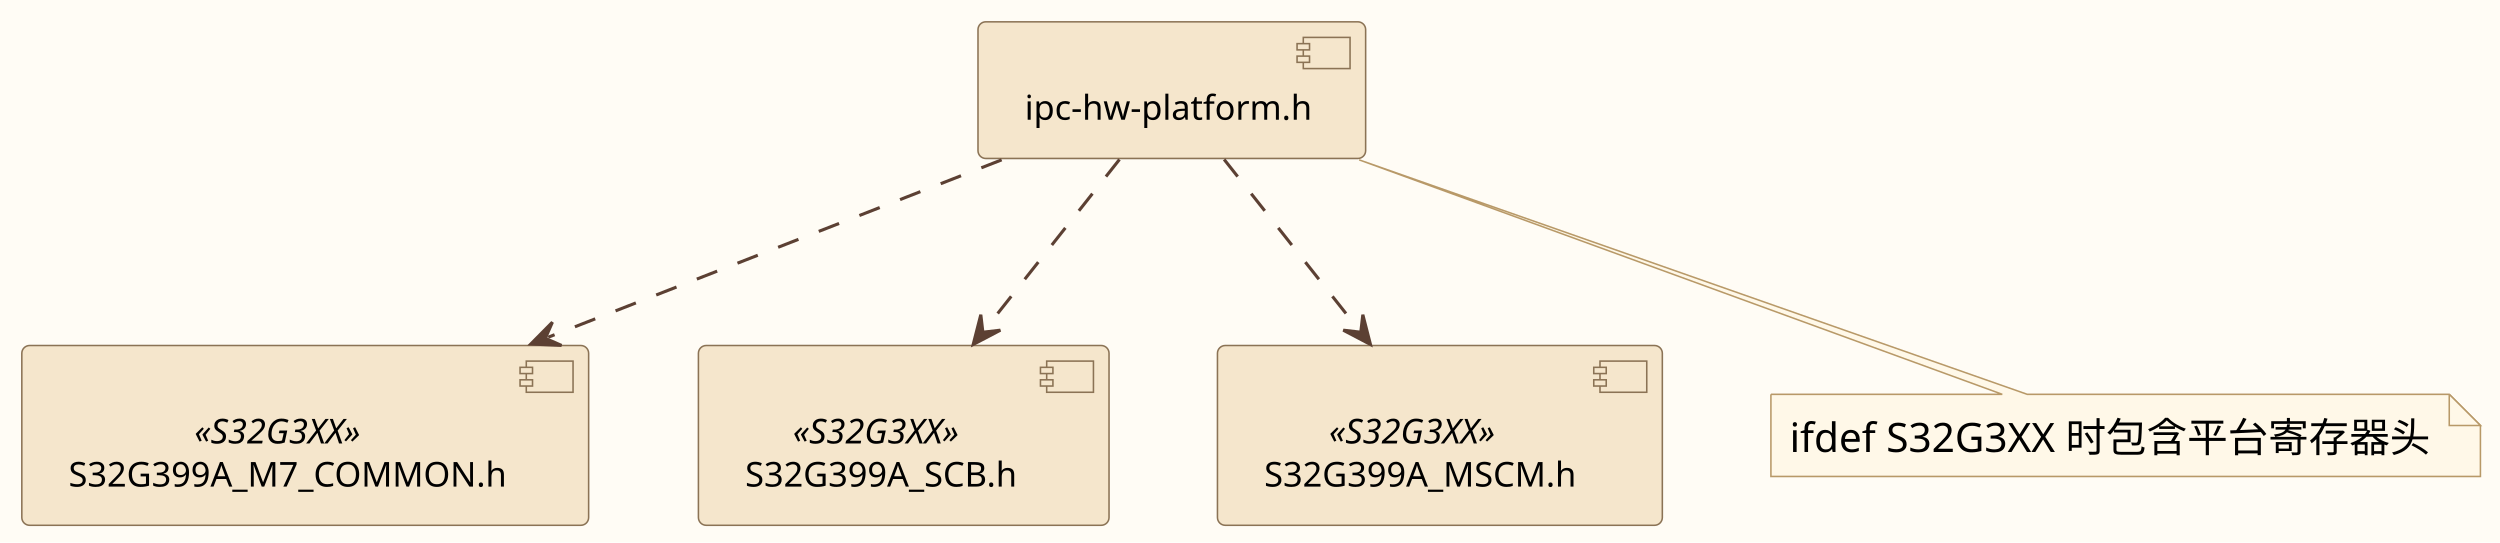
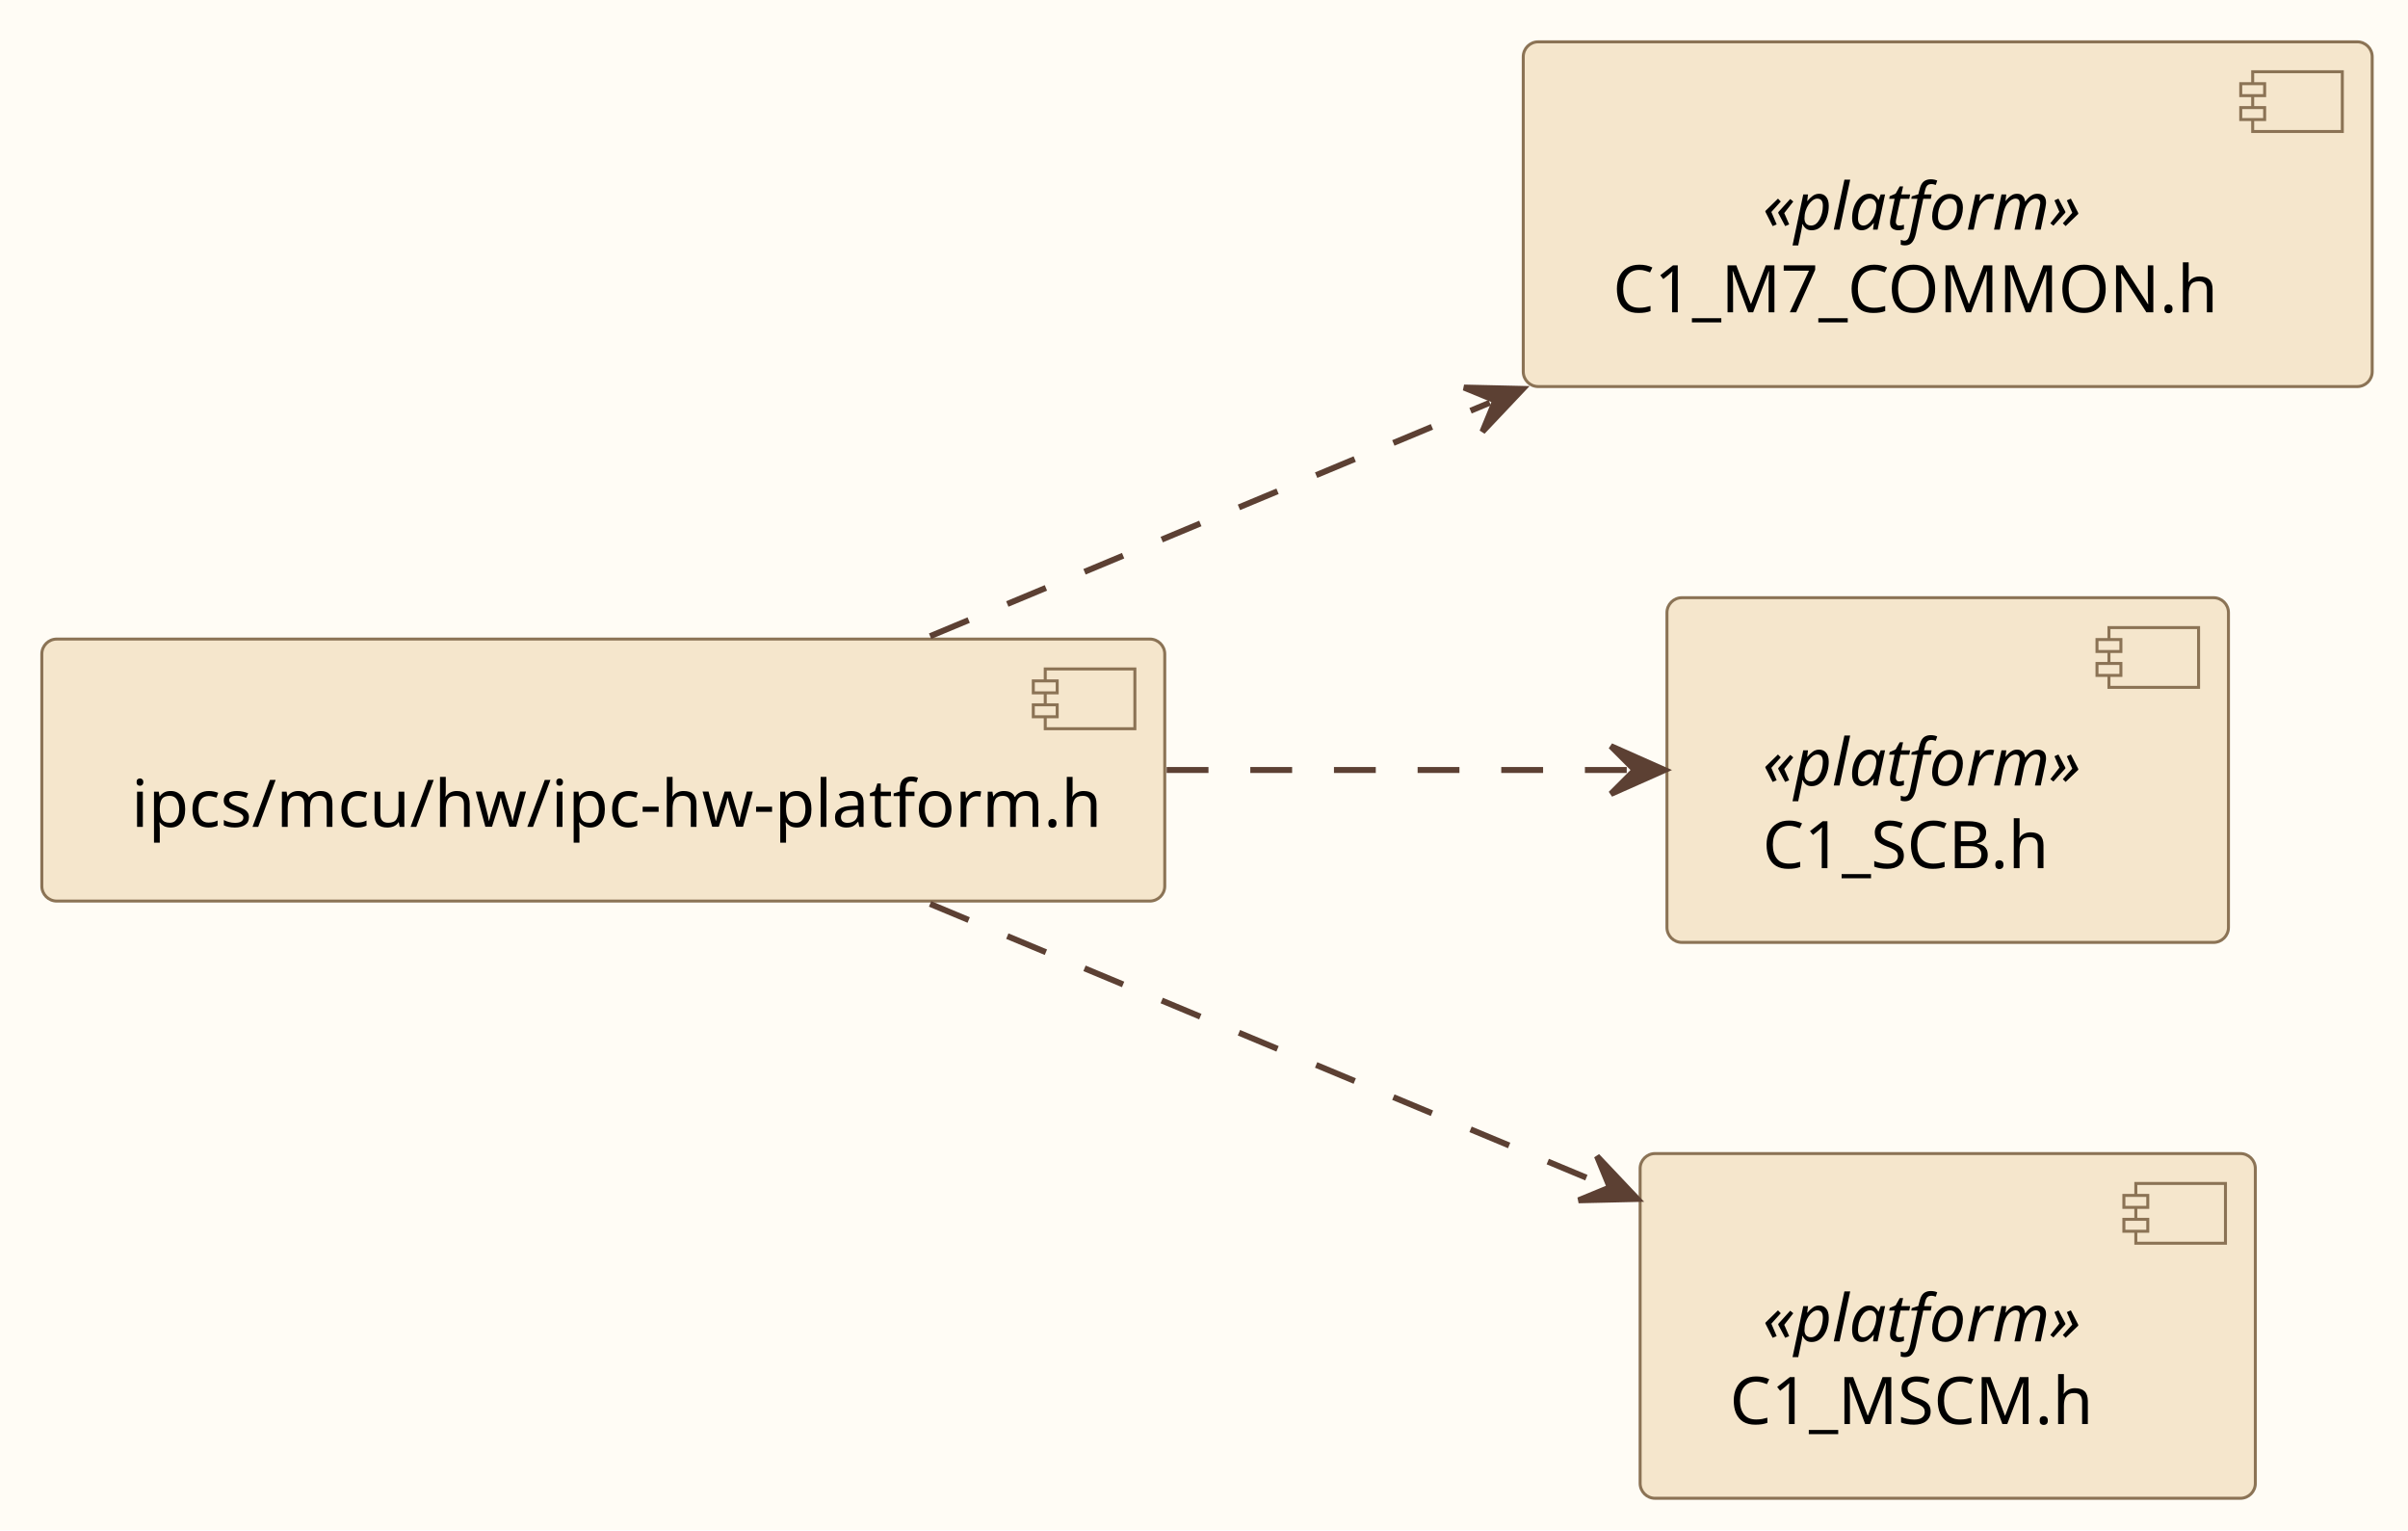
- <svg xmlns="http://www.w3.org/2000/svg" contentStyleType="text/css" data-diagram-type="DESCRIPTION" height="174px" preserveAspectRatio="none" style="width:802px;height:174px;background:#FFFCF5;" version="1.1" viewBox="0 0 802 174" width="802px" zoomAndPan="magnify">
+ <svg xmlns="http://www.w3.org/2000/svg" contentStyleType="text/css" data-diagram-type="DESCRIPTION" height="256px" preserveAspectRatio="none" style="width:403px;height:256px;background:#FFFCF5;" version="1.1" viewBox="0 0 403 256" width="403px" zoomAndPan="magnify">
  <defs />
  <g>
-     <rect fill="#FFFCF5" height="174" style="stroke:none;stroke-width:1;" width="802" x="0" y="0" />
-     <g class="entity" data-qualified-name="SRC" data-source-line="16" id="ent0002">
-       <rect fill="#F5E6CC" height="43.836" rx="2.5" ry="2.5" style="stroke:#8B7355;stroke-width:0.5;" width="124.358" x="313.74" y="7" />
-       <rect fill="#F5E6CC" height="10" style="stroke:#8B7355;stroke-width:0.5;" width="15" x="418.098" y="12" />
-       <rect fill="#F5E6CC" height="2" style="stroke:#8B7355;stroke-width:0.5;" width="4" x="416.098" y="14" />
-       <rect fill="#F5E6CC" height="2" style="stroke:#8B7355;stroke-width:0.5;" width="4" x="416.098" y="18" />
-       <text fill="#000000" font-family="sans-serif" font-size="11" lengthAdjust="spacing" textLength="84.358" x="328.74" y="38.419">ipc-hw-platform.h</text>
+     <rect fill="#FFFCF5" height="256" style="stroke:none;stroke-width:1;" width="403" x="0" y="0" />
+     <g class="entity" data-qualified-name="SRC" data-source-line="17" id="ent0002">
+       <rect fill="#F5E6CC" height="43.836" rx="2.5" ry="2.5" style="stroke:#8B7355;stroke-width:0.5;" width="187.931" x="7" y="106.92" />
+       <rect fill="#F5E6CC" height="10" style="stroke:#8B7355;stroke-width:0.5;" width="15" x="174.931" y="111.92" />
+       <rect fill="#F5E6CC" height="2" style="stroke:#8B7355;stroke-width:0.5;" width="4" x="172.931" y="113.92" />
+       <rect fill="#F5E6CC" height="2" style="stroke:#8B7355;stroke-width:0.5;" width="4" x="172.931" y="117.92" />
+       <text fill="#000000" font-family="sans-serif" font-size="11" lengthAdjust="spacing" textLength="147.931" x="22" y="138.339">ipcs/mcu/hw/ipc-hw-platform.h</text>
    </g>
-     <g class="entity" data-qualified-name="H0" data-source-line="17" id="ent0003">
-       <rect fill="#F5E6CC" height="57.672" rx="2.5" ry="2.5" style="stroke:#8B7355;stroke-width:0.5;" width="181.834" x="7" y="110.84" />
-       <rect fill="#F5E6CC" height="10" style="stroke:#8B7355;stroke-width:0.5;" width="15" x="168.834" y="115.84" />
-       <rect fill="#F5E6CC" height="2" style="stroke:#8B7355;stroke-width:0.5;" width="4" x="166.834" y="117.84" />
-       <rect fill="#F5E6CC" height="2" style="stroke:#8B7355;stroke-width:0.5;" width="4" x="166.834" y="121.84" />
-       <text fill="#000000" font-family="sans-serif" font-size="11" font-style="italic" lengthAdjust="spacing" textLength="61.155" x="62.34" y="142.259">«S32G3XX»</text>
-       <text fill="#000000" font-family="sans-serif" font-size="11" lengthAdjust="spacing" textLength="141.834" x="22" y="156.095">S32G399A_M7_COMMON.h</text>
+     <g class="entity" data-qualified-name="H0" data-source-line="18" id="ent0003">
+       <rect fill="#F5E6CC" height="57.672" rx="2.5" ry="2.5" style="stroke:#8B7355;stroke-width:0.5;" width="142.078" x="254.93" y="7" />
+       <rect fill="#F5E6CC" height="10" style="stroke:#8B7355;stroke-width:0.5;" width="15" x="377.008" y="12" />
+       <rect fill="#F5E6CC" height="2" style="stroke:#8B7355;stroke-width:0.5;" width="4" x="375.008" y="14" />
+       <rect fill="#F5E6CC" height="2" style="stroke:#8B7355;stroke-width:0.5;" width="4" x="375.008" y="18" />
+       <text fill="#000000" font-family="sans-serif" font-size="11" font-style="italic" lengthAdjust="spacing" textLength="51.971" x="294.983" y="38.419">«platform»</text>
+       <text fill="#000000" font-family="sans-serif" font-size="11" lengthAdjust="spacing" textLength="102.078" x="269.93" y="52.255">C1_M7_COMMON.h</text>
    </g>
-     <g class="entity" data-qualified-name="H1" data-source-line="18" id="ent0004">
-       <rect fill="#F5E6CC" height="57.672" rx="2.5" ry="2.5" style="stroke:#8B7355;stroke-width:0.5;" width="131.727" x="224.05" y="110.84" />
-       <rect fill="#F5E6CC" height="10" style="stroke:#8B7355;stroke-width:0.5;" width="15" x="335.777" y="115.84" />
-       <rect fill="#F5E6CC" height="2" style="stroke:#8B7355;stroke-width:0.5;" width="4" x="333.777" y="117.84" />
-       <rect fill="#F5E6CC" height="2" style="stroke:#8B7355;stroke-width:0.5;" width="4" x="333.777" y="121.84" />
-       <text fill="#000000" font-family="sans-serif" font-size="11" font-style="italic" lengthAdjust="spacing" textLength="61.155" x="254.336" y="142.259">«S32G3XX»</text>
-       <text fill="#000000" font-family="sans-serif" font-size="11" lengthAdjust="spacing" textLength="91.728" x="239.05" y="156.095">S32G399A_SCB.h</text>
+     <g class="entity" data-qualified-name="H1" data-source-line="19" id="ent0004">
+       <rect fill="#F5E6CC" height="57.672" rx="2.5" ry="2.5" style="stroke:#8B7355;stroke-width:0.5;" width="93.971" x="278.98" y="100" />
+       <rect fill="#F5E6CC" height="10" style="stroke:#8B7355;stroke-width:0.5;" width="15" x="352.951" y="105" />
+       <rect fill="#F5E6CC" height="2" style="stroke:#8B7355;stroke-width:0.5;" width="4" x="350.951" y="107" />
+       <rect fill="#F5E6CC" height="2" style="stroke:#8B7355;stroke-width:0.5;" width="4" x="350.951" y="111" />
+       <text fill="#000000" font-family="sans-serif" font-size="11" font-style="italic" lengthAdjust="spacing" textLength="51.971" x="294.98" y="131.419">«platform»</text>
+       <text fill="#000000" font-family="sans-serif" font-size="11" lengthAdjust="spacing" textLength="51.971" x="294.98" y="145.255">C1_SCB.h</text>
    </g>
-     <g class="entity" data-qualified-name="H2" data-source-line="19" id="ent0005">
-       <rect fill="#F5E6CC" height="57.672" rx="2.5" ry="2.5" style="stroke:#8B7355;stroke-width:0.5;" width="142.717" x="390.56" y="110.84" />
-       <rect fill="#F5E6CC" height="10" style="stroke:#8B7355;stroke-width:0.5;" width="15" x="513.277" y="115.84" />
-       <rect fill="#F5E6CC" height="2" style="stroke:#8B7355;stroke-width:0.5;" width="4" x="511.277" y="117.84" />
-       <rect fill="#F5E6CC" height="2" style="stroke:#8B7355;stroke-width:0.5;" width="4" x="511.277" y="121.84" />
-       <text fill="#000000" font-family="sans-serif" font-size="11" font-style="italic" lengthAdjust="spacing" textLength="61.155" x="426.341" y="142.259">«S32G3XX»</text>
-       <text fill="#000000" font-family="sans-serif" font-size="11" lengthAdjust="spacing" textLength="102.717" x="405.56" y="156.095">S32G399A_MSCM.h</text>
+     <g class="entity" data-qualified-name="H2" data-source-line="20" id="ent0005">
+       <rect fill="#F5E6CC" height="57.672" rx="2.5" ry="2.5" style="stroke:#8B7355;stroke-width:0.5;" width="102.96" x="274.49" y="193" />
+       <rect fill="#F5E6CC" height="10" style="stroke:#8B7355;stroke-width:0.5;" width="15" x="357.45" y="198" />
+       <rect fill="#F5E6CC" height="2" style="stroke:#8B7355;stroke-width:0.5;" width="4" x="355.45" y="200" />
+       <rect fill="#F5E6CC" height="2" style="stroke:#8B7355;stroke-width:0.5;" width="4" x="355.45" y="204" />
+       <text fill="#000000" font-family="sans-serif" font-size="11" font-style="italic" lengthAdjust="spacing" textLength="51.971" x="294.985" y="224.419">«platform»</text>
+       <text fill="#000000" font-family="sans-serif" font-size="11" lengthAdjust="spacing" textLength="62.96" x="289.49" y="238.255">C1_MSCM.h</text>
    </g>
-     <g class="entity" data-qualified-name="GMN9" data-source-line="23" id="ent0010">
-       <path d="M568.11,126.5 L568.11,152.852 A0,0 0 0 0 568.11,152.852 L795.72,152.852 A0,0 0 0 0 795.72,152.852 L795.72,136.5 L785.72,126.5 L650.33,126.5 L436.01,51.28 L642.33,126.5 L568.11,126.5 A0,0 0 0 0 568.11,126.5" fill="#FFF8E8" style="stroke:#B89968;stroke-width:0.5;" />
-       <path d="M785.72,126.5 L785.72,136.5 L795.72,136.5 L785.72,126.5" fill="#FFF8E8" style="stroke:#B89968;stroke-width:0.5;" />
-       <text fill="#000000" font-family="sans-serif" font-size="13" lengthAdjust="spacing" textLength="206.61" x="574.11" y="144.995">ifdef S32G3XX 时包含平台寄存器头</text>
+     <g class="link" data-entity-1="ent0002" data-entity-2="ent0003" data-link-type="dependency" data-source-line="21" id="lnk6">
+       <path d="M155.66,106.44 C185.44,94.02 217.273,80.75 249.322,67.38" fill="none" id="SRC-to-H0" style="stroke:#5C4033;stroke-width:1;stroke-dasharray:7,7;" />
+       <polygon fill="#5C4033" points="254.86,65.07,245.014,64.843,250.245,66.995,248.094,72.227,254.86,65.07" style="stroke:#5C4033;stroke-width:1;" />
    </g>
-     <g class="link" data-entity-1="ent0002" data-entity-2="ent0003" data-link-type="dependency" data-source-line="20" id="lnk6">
-       <path d="M321.33,51.28 C278.16,68.16 223.098,89.704 175.878,108.174" fill="none" id="SRC-to-H0" style="stroke:#5C4033;stroke-width:1;stroke-dasharray:7,7;" />
-       <polygon fill="#5C4033" points="170.29,110.36,180.129,110.807,174.946,108.539,177.214,103.356,170.29,110.36" style="stroke:#5C4033;stroke-width:1;" />
+     <g class="link" data-entity-1="ent0002" data-entity-2="ent0004" data-link-type="dependency" data-source-line="22" id="lnk7">
+       <path d="M195.25,128.83 C224.01,128.83 248.44,128.83 272.59,128.83" fill="none" id="SRC-to-H1" style="stroke:#5C4033;stroke-width:1;stroke-dasharray:7,7;" />
+       <polygon fill="#5C4033" points="278.59,128.83,269.59,124.83,273.59,128.83,269.59,132.83,278.59,128.83" style="stroke:#5C4033;stroke-width:1;" />
    </g>
-     <g class="link" data-entity-1="ent0002" data-entity-2="ent0004" data-link-type="dependency" data-source-line="21" id="lnk7">
-       <path d="M359.13,51.15 C345.74,68.08 330.582,87.254 315.921,105.794" fill="none" id="SRC-to-H1" style="stroke:#5C4033;stroke-width:1;stroke-dasharray:7,7;" />
-       <polygon fill="#5C4033" points="312.2,110.5,320.92,105.921,315.301,106.578,314.645,100.959,312.2,110.5" style="stroke:#5C4033;stroke-width:1;" />
-     </g>
-     <g class="link" data-entity-1="ent0002" data-entity-2="ent0005" data-link-type="dependency" data-source-line="22" id="lnk8">
-       <path d="M392.7,51.15 C406.1,68.08 421.259,87.254 435.918,105.794" fill="none" id="SRC-to-H2" style="stroke:#5C4033;stroke-width:1;stroke-dasharray:7,7;" />
-       <polygon fill="#5C4033" points="439.64,110.5,437.195,100.959,436.539,106.578,430.92,105.921,439.64,110.5" style="stroke:#5C4033;stroke-width:1;" />
+     <g class="link" data-entity-1="ent0002" data-entity-2="ent0005" data-link-type="dependency" data-source-line="23" id="lnk8">
+       <path d="M155.66,151.23 C191.62,166.22 233.122,183.531 268.492,198.281" fill="none" id="SRC-to-H2" style="stroke:#5C4033;stroke-width:1;stroke-dasharray:7,7;" />
+       <polygon fill="#5C4033" points="274.03,200.59,267.263,193.434,269.415,198.666,264.184,200.818,274.03,200.59" style="stroke:#5C4033;stroke-width:1;" />
    </g>
  </g>
</svg>
